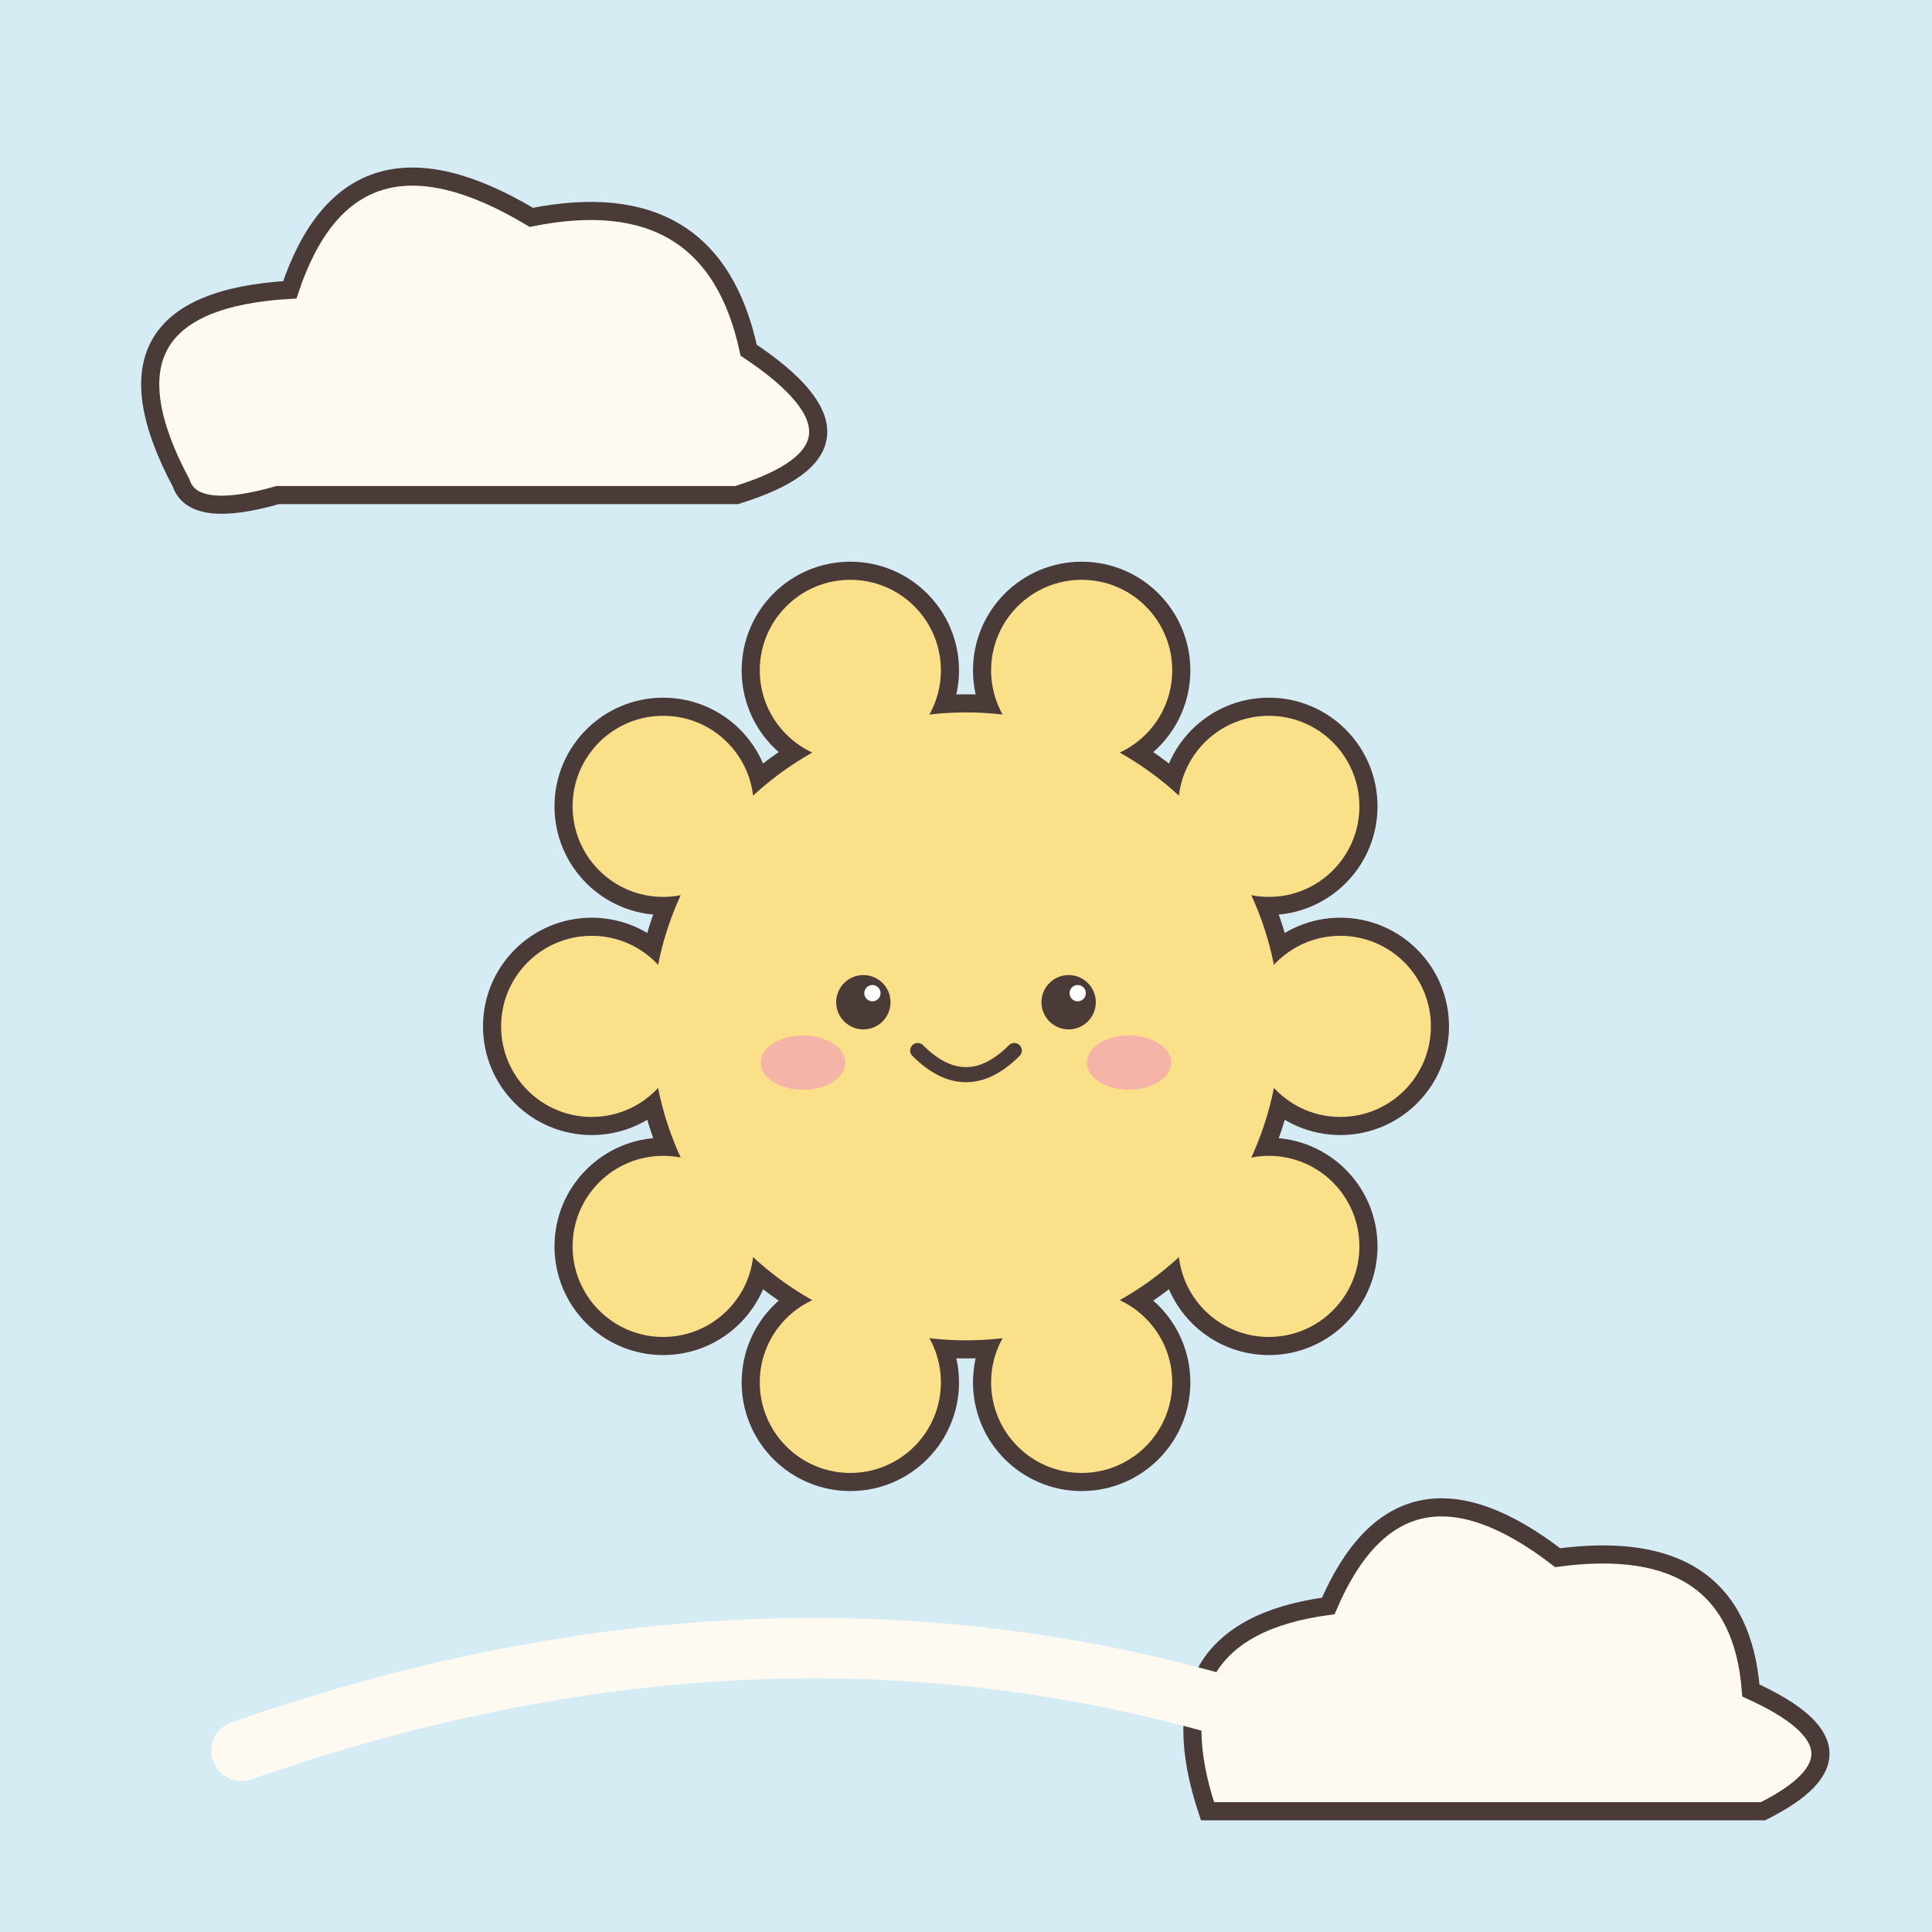
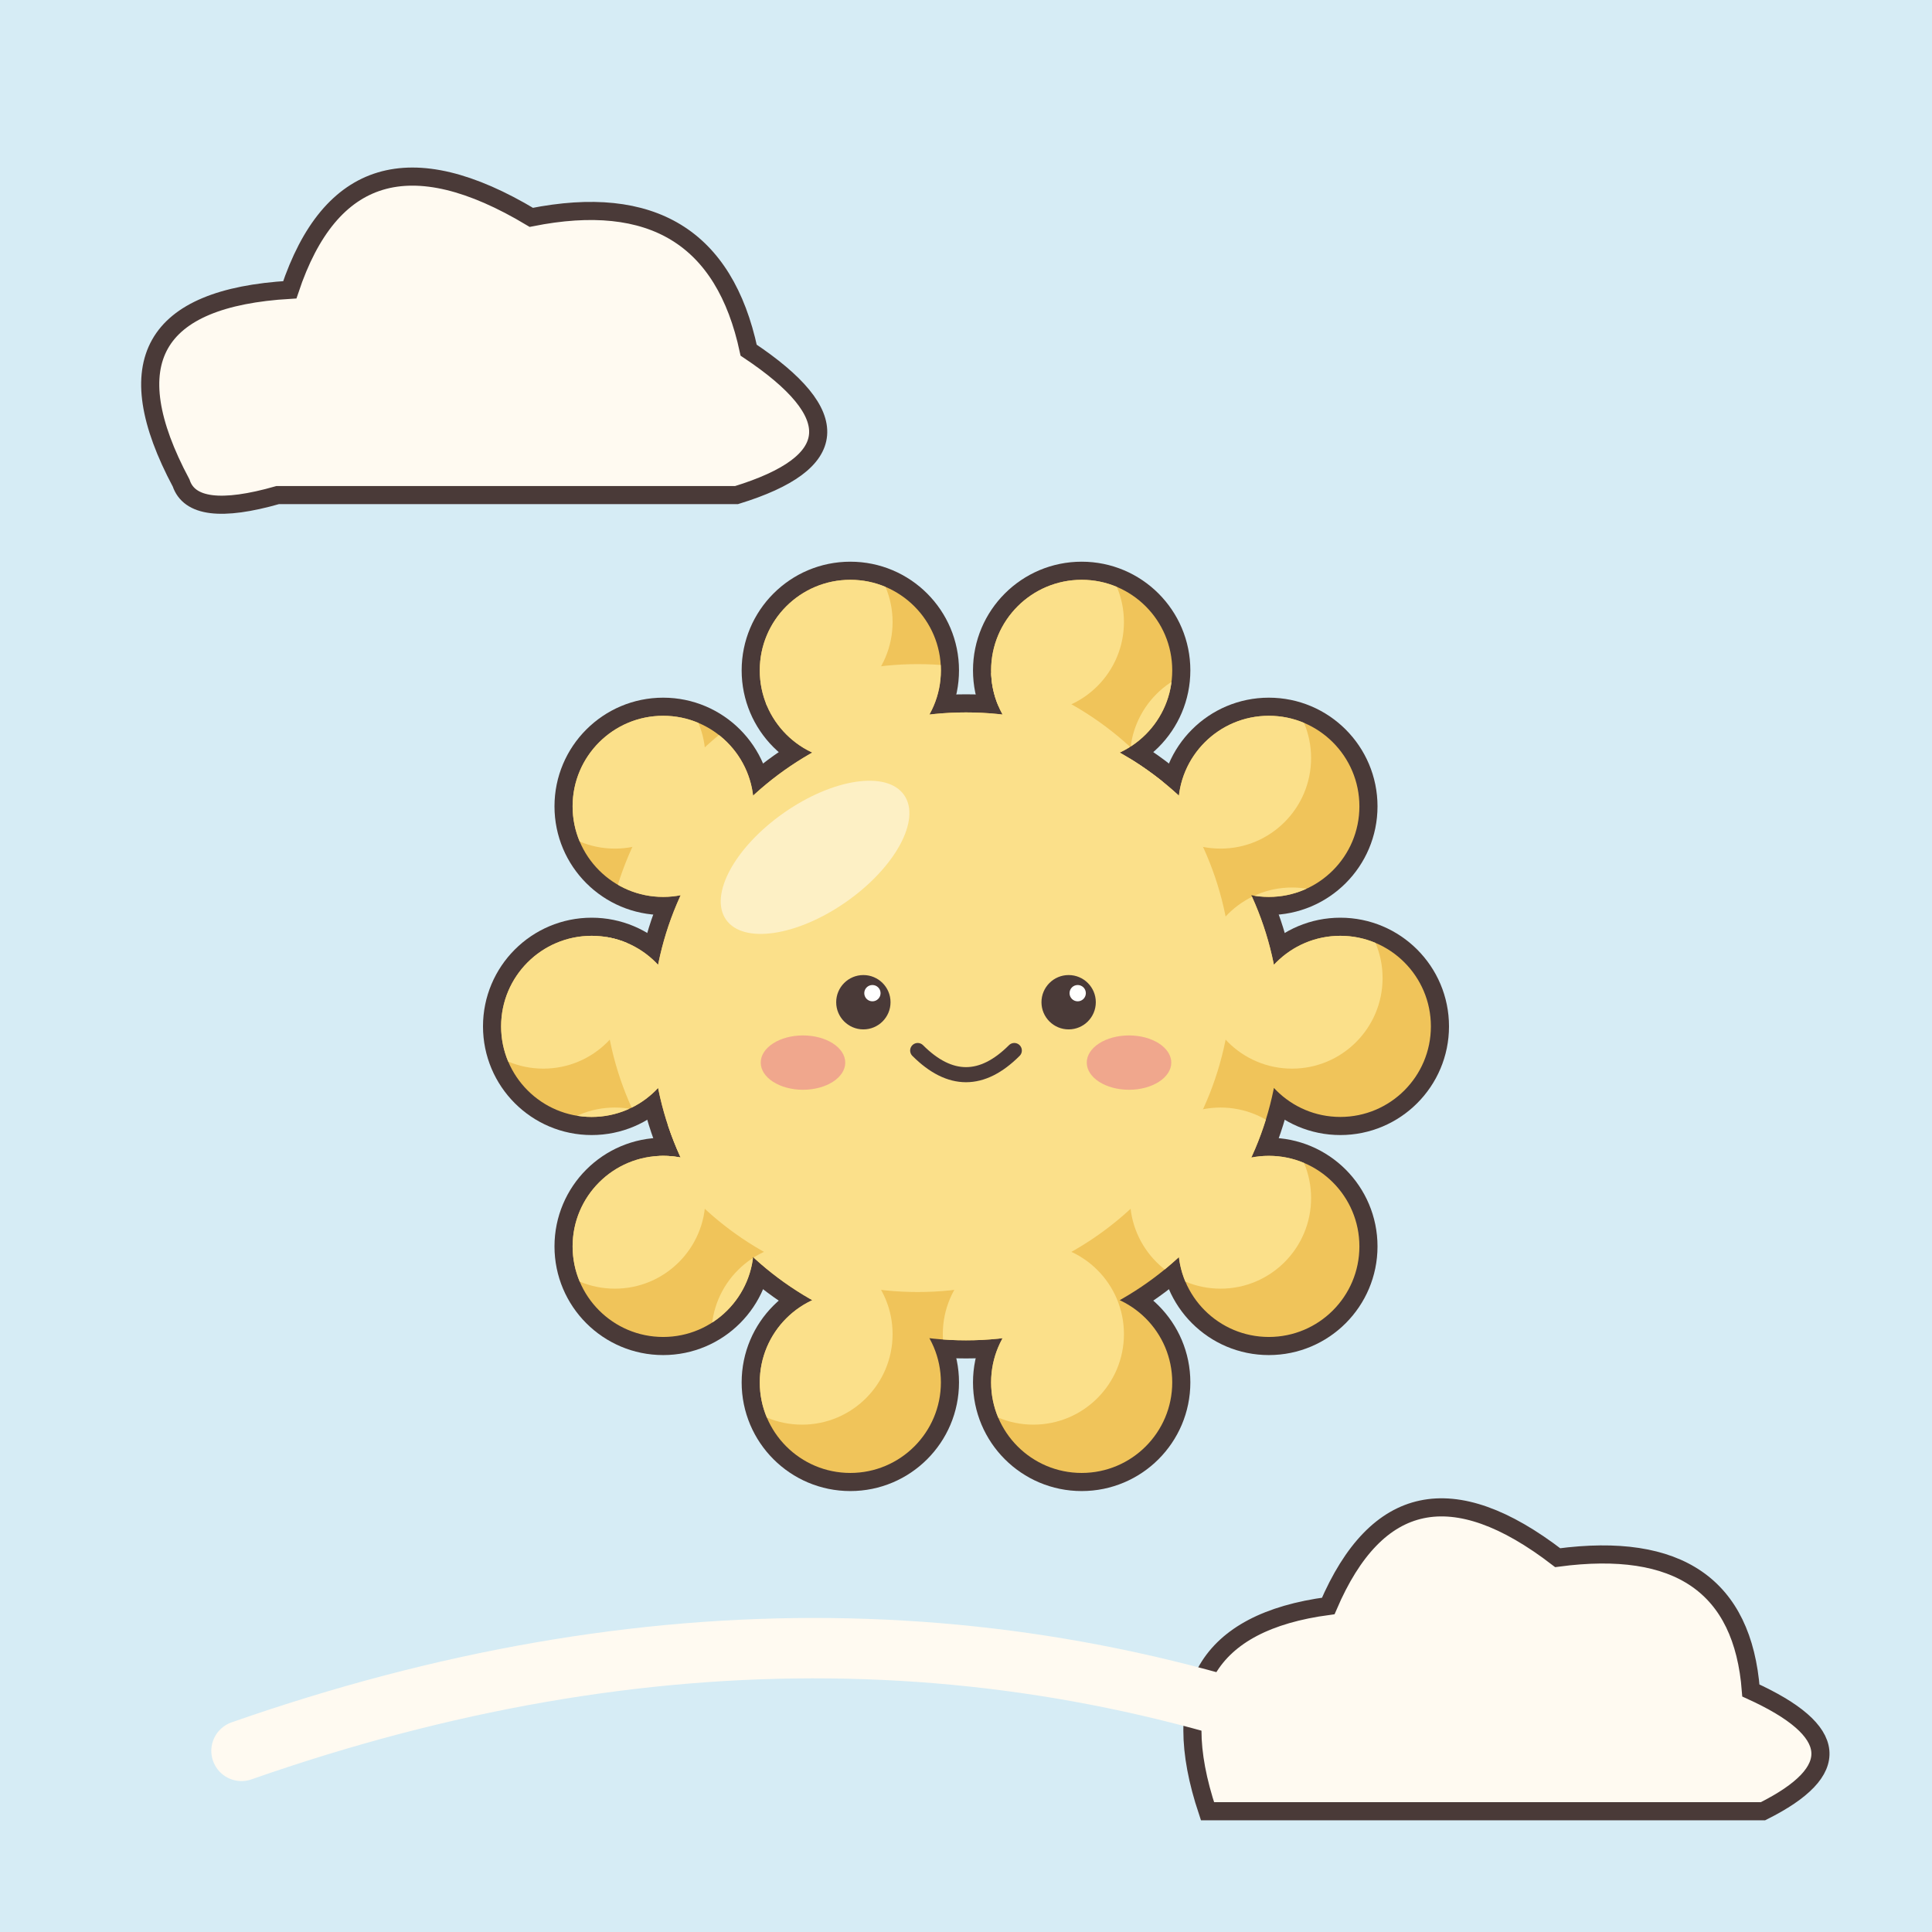
<svg xmlns="http://www.w3.org/2000/svg" width="320" height="320" viewBox="0 0 320 320">
  <rect width="320" height="320" fill="#d6ecf5" />
  <path d="M30 80Q14 50 48 48Q58 18 88 36Q118 30 124 58Q148 74 122 82H46Q32 86 30 80Z" fill="#fffaf1" stroke="#4a3a38" stroke-width="3" />
  <path d="M200 300Q190 270 220 266Q232 238 258 258Q288 254 290 280Q312 290 292 300Z" fill="#fffaf1" stroke="#4a3a38" stroke-width="3" />
  <g stroke="#4a3a38" stroke-width="6" stroke-linejoin="round" fill="#4a3a38">
    <circle cx="222" cy="170" r="15" />
    <circle cx="210.159" cy="206.443" r="15" />
    <circle cx="179.159" cy="228.966" r="15" />
    <circle cx="140.841" cy="228.966" r="15" />
    <circle cx="109.841" cy="206.443" r="15" />
    <circle cx="98" cy="170" r="15" />
    <circle cx="109.841" cy="133.557" r="15" />
    <circle cx="140.841" cy="111.034" r="15" />
    <circle cx="179.159" cy="111.034" r="15" />
    <circle cx="210.159" cy="133.557" r="15" />
    <circle cx="160" cy="170" r="52" />
  </g>
-   <g fill="#fbe08a">
+   <clipPath id="sunny">
    <circle cx="222" cy="170" r="15" />
    <circle cx="210.159" cy="206.443" r="15" />
    <circle cx="179.159" cy="228.966" r="15" />
    <circle cx="140.841" cy="228.966" r="15" />
    <circle cx="109.841" cy="206.443" r="15" />
    <circle cx="98" cy="170" r="15" />
    <circle cx="109.841" cy="133.557" r="15" />
    <circle cx="140.841" cy="111.034" r="15" />
    <circle cx="179.159" cy="111.034" r="15" />
    <circle cx="210.159" cy="133.557" r="15" />
    <circle cx="160" cy="170" r="52" />
+   </clipPath>
+   <g clip-path="url(#sunny)">
+     <rect width="320" height="320" fill="#f0c45a" />
+     <g transform="translate(-8 -8)" fill="#fbe08a">
+       <circle cx="222" cy="170" r="15" />
+       <circle cx="210.159" cy="206.443" r="15" />
+       <circle cx="179.159" cy="228.966" r="15" />
+       <circle cx="140.841" cy="228.966" r="15" />
+       <circle cx="109.841" cy="206.443" r="15" />
+       <circle cx="98" cy="170" r="15" />
+       <circle cx="109.841" cy="133.557" r="15" />
+       <circle cx="140.841" cy="111.034" r="15" />
+       <circle cx="179.159" cy="111.034" r="15" />
+       <circle cx="210.159" cy="133.557" r="15" />
+       <circle cx="160" cy="170" r="52" />
+     </g>
+     <ellipse cx="135" cy="142" rx="18" ry="9" fill="#fff" opacity=".5" transform="rotate(-35 135 142)" />
  </g>
  <circle cx="143" cy="166" r="4.5" fill="#4a3a38" />
  <circle cx="144.5" cy="164.5" r="1.35" fill="#fff" />
  <circle cx="177" cy="166" r="4.5" fill="#4a3a38" />
  <circle cx="178.5" cy="164.5" r="1.35" fill="#fff" />
-   <ellipse cx="133" cy="176" rx="7" ry="4.5" fill="#f4a0b4" opacity=".7" />
-   <ellipse cx="187" cy="176" rx="7" ry="4.5" fill="#f4a0b4" opacity=".7" />
+   <ellipse cx="133" cy="176" rx="7" ry="4.5" fill="#e8788f" opacity=".55" />
+   <ellipse cx="187" cy="176" rx="7" ry="4.5" fill="#e8788f" opacity=".55" />
  <path d="M152 174Q160 182 168 174" fill="none" stroke="#4a3a38" stroke-width="2.5" stroke-linecap="round" stroke-linejoin="round" />
  <path d="M40 290Q140 255 230 292" fill="none" stroke="#fffaf1" stroke-width="10" stroke-linecap="round" />
</svg>
